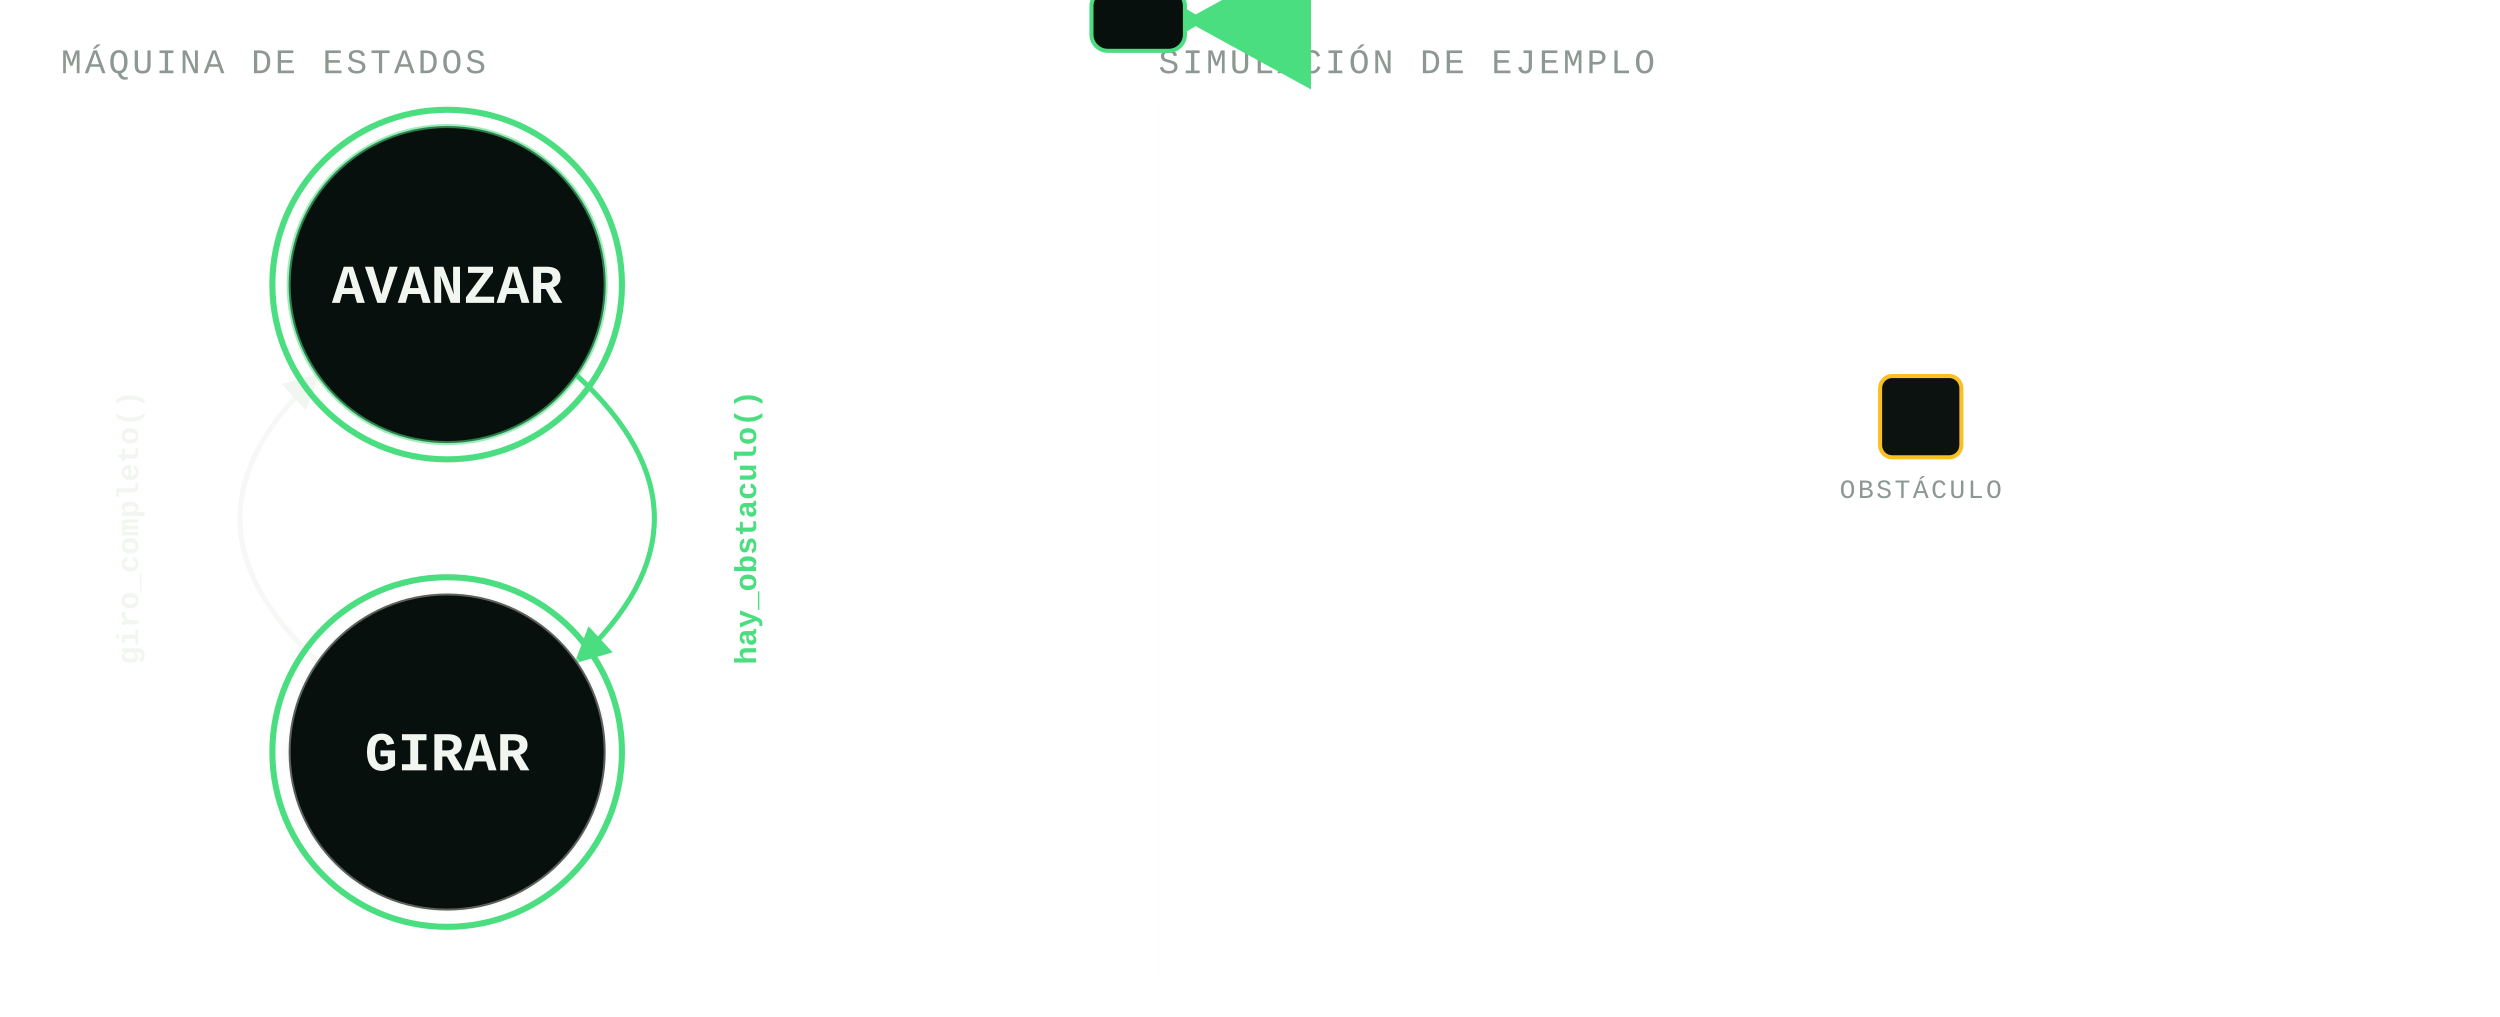
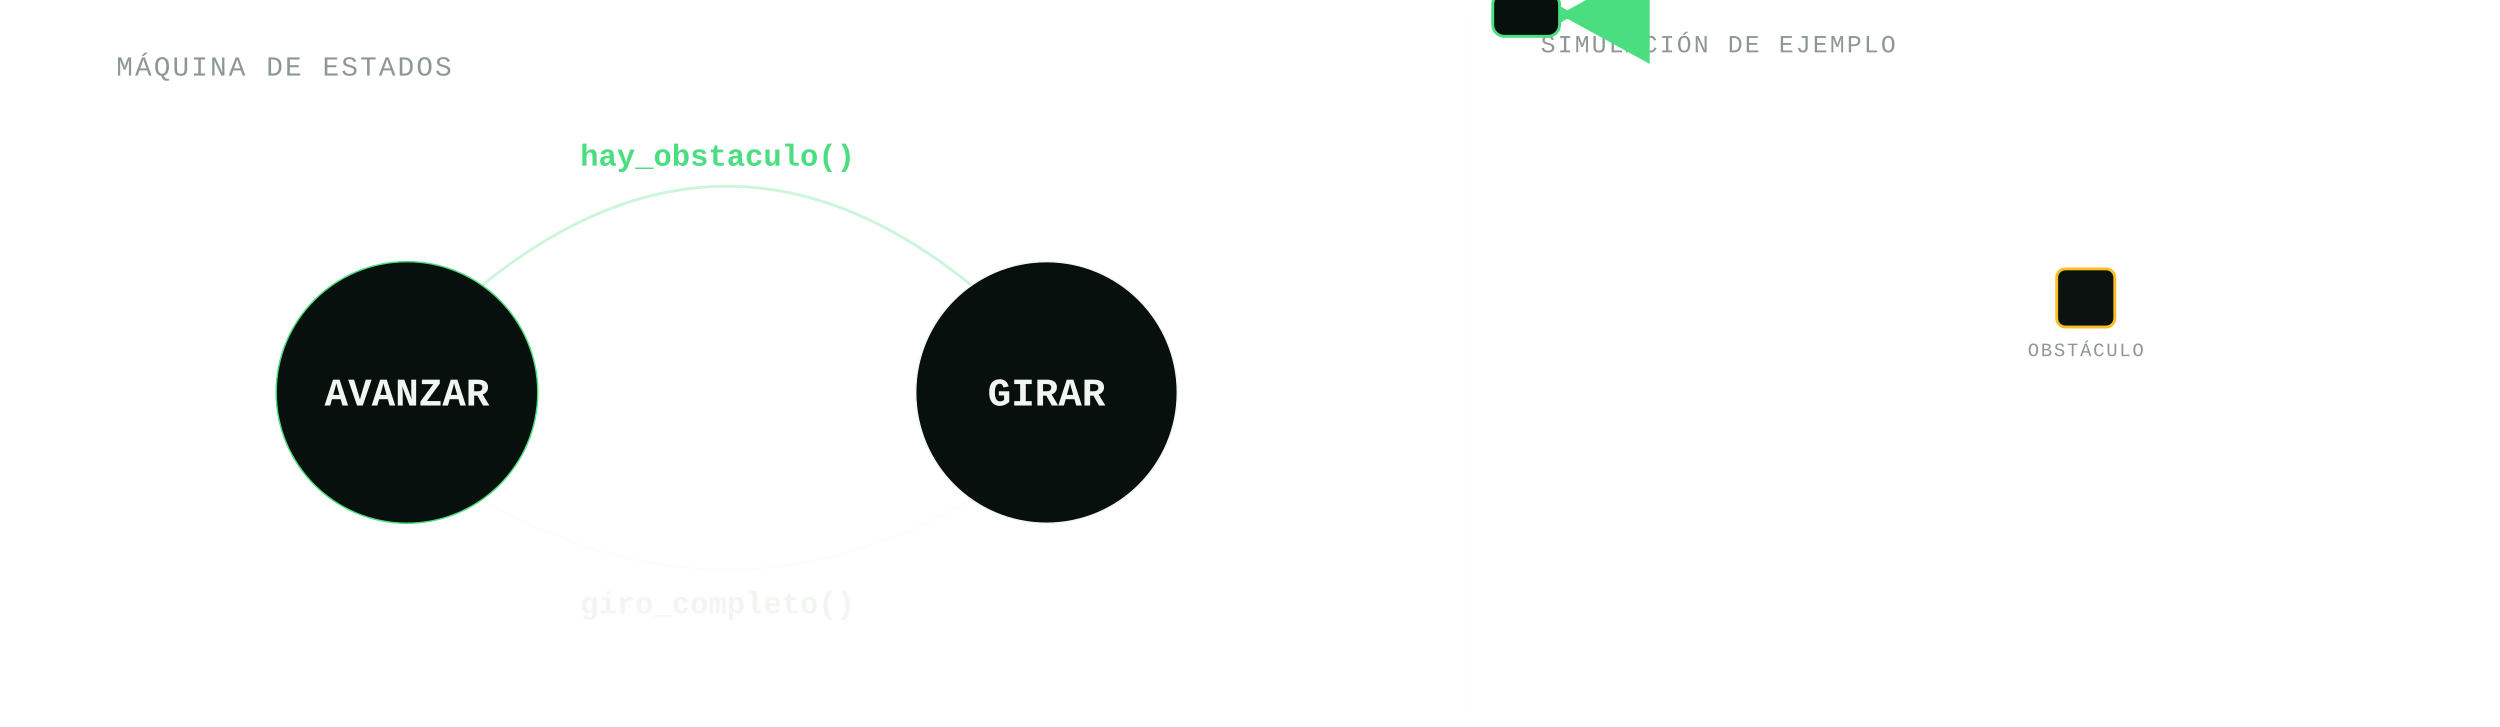
- <svg xmlns="http://www.w3.org/2000/svg" viewBox="0 0 1230 500" role="img" aria-labelledby="title desc">
+ <svg xmlns="http://www.w3.org/2000/svg" viewBox="0 0 1720 500" role="img" aria-labelledby="title desc">
  <defs>
    <marker id="arrow-green" viewBox="0 0 10 10" refX="9" refY="5" markerWidth="7" markerHeight="7" orient="auto-start-reverse">
      <path d="M0 0 10 5 0 10Z" fill="#4ade80" />
    </marker>
    <marker id="arrow-white" viewBox="0 0 10 10" refX="9" refY="5" markerWidth="7" markerHeight="7" orient="auto-start-reverse">
      <path d="M0 0 10 5 0 10Z" fill="#f2f6f1" />
    </marker>
  </defs>
-   <line x1="530" y1="10" x2="530" y2="490" stroke="#f2f6f1" stroke-opacity=".1" />
-   <g transform="translate(20,10)">
-     <text x="10" y="26" fill="#8d9892" font-family="'JetBrains Mono', 'Courier New', monospace" font-size="17" letter-spacing="1.5">MÁQUINA DE ESTADOS</text>
-     <path d="M263.9 174.8 Q340 245 263.9 315.2" fill="none" stroke="#4ade80" stroke-width="2.5" marker-end="url(#arrow-green)" />
-     <path d="M136.1 315.2 Q60 245 136.1 174.8" fill="none" stroke="#f2f6f1" stroke-opacity=".7" stroke-width="2.5" marker-end="url(#arrow-white)" />
-     <text x="352" y="245" fill="#4ade80" font-family="'JetBrains Mono', 'Courier New', monospace" font-size="15" font-weight="600" text-anchor="middle" transform="rotate(-90 352 245)">
+   <line x1="1010" y1="10" x2="1010" y2="490" stroke="#f2f6f1" stroke-opacity=".1" />
+   <g transform="translate(20,20)">
+     <text x="60" y="32" fill="#8d9892" font-family="'JetBrains Mono', 'Courier New', monospace" font-size="19" letter-spacing="1.5">MÁQUINA DE ESTADOS</text>
+     <path d="M311.6 176.3 Q480 40 648.4 176.3" fill="none" stroke="#4ade80" stroke-opacity=".28" stroke-width="2" />
+     <path d="M311.6 176.3 Q480 40 648.4 176.3" fill="none" stroke="#4ade80" stroke-width="3.5" stroke-dasharray="16 12" marker-end="url(#arrow-green)" opacity="0">
+       <animate attributeName="opacity" dur="9s" repeatCount="indefinite" keyTimes="0;0.222;0.256;0.289;0.322;0.356;0.522;0.556;0.589;0.622;0.656;0.878;1" values="0;1;1;1;1;1;0;0;0;0;0;0;0" />
+       <animate attributeName="stroke-dashoffset" dur="0.8s" repeatCount="indefinite" values="0;-28" />
+     </path>
+     <path d="M648.4 323.7 Q480 420 311.6 323.7" fill="none" stroke="#f2f6f1" stroke-opacity=".22" stroke-width="2" />
+     <path d="M648.4 323.7 Q480 420 311.6 323.7" fill="none" stroke="#f2f6f1" stroke-width="3.5" stroke-dasharray="16 12" marker-end="url(#arrow-white)" opacity="0">
+       <animate attributeName="opacity" dur="9s" repeatCount="indefinite" keyTimes="0;0.222;0.256;0.289;0.322;0.356;0.522;0.556;0.589;0.622;0.656;0.878;1" values="0;0;0;0;0;0;1;1;1;1;1;0;0" />
+       <animate attributeName="stroke-dashoffset" dur="0.8s" repeatCount="indefinite" values="0;-28" />
+     </path>
+     <text x="480" y="94" fill="#4ade80" font-family="'JetBrains Mono', 'Courier New', monospace" font-size="21" font-weight="600" text-anchor="middle">
      hay_obstaculo()
      <animate attributeName="opacity" dur="9s" repeatCount="indefinite" keyTimes="0;0.222;0.256;0.289;0.322;0.356;0.522;0.556;0.589;0.622;0.656;0.878;1" values="0.35;0.35;1;0.35;1;0.35;0.35;0.35;0.35;0.35;0.35;0.35;0.35" />
    </text>
-     <text x="48" y="245" fill="#f2f6f1" font-family="'JetBrains Mono', 'Courier New', monospace" font-size="15" font-weight="600" text-anchor="middle" transform="rotate(-90 48 245)">
+     <text x="480" y="402" fill="#f2f6f1" font-family="'JetBrains Mono', 'Courier New', monospace" font-size="21" font-weight="600" text-anchor="middle">
      giro_completo()
      <animate attributeName="opacity" dur="9s" repeatCount="indefinite" keyTimes="0;0.222;0.256;0.289;0.322;0.356;0.522;0.556;0.589;0.622;0.656;0.878;1" values="0.35;0.35;0.35;0.35;0.35;0.35;0.35;1;0.35;1;0.35;0.35;0.35" />
    </text>
-     <circle cx="200" cy="130" r="86" fill="none" stroke="#4ade80" stroke-width="3">
-       <animate attributeName="opacity" dur="9s" repeatCount="indefinite" keyTimes="0;0.222;0.256;0.289;0.322;0.356;0.522;0.556;0.589;0.622;0.656;0.878;1" values="1;1;0;0;0;0;0;0;0;0;1;1;1" />
+     <circle cx="260" cy="250" r="90" fill="#07100c" stroke="#4ade80">
+       <animate attributeName="stroke-opacity" dur="9s" repeatCount="indefinite" keyTimes="0;0.222;0.256;0.289;0.322;0.356;0.522;0.556;0.589;0.622;0.656;0.878;1" values="1;1;.4;.4;.4;.4;.4;.4;.4;.4;1;1;1" />
+       <animate attributeName="stroke-width" dur="9s" repeatCount="indefinite" keyTimes="0;0.222;0.256;0.289;0.322;0.356;0.522;0.556;0.589;0.622;0.656;0.878;1" values="3.2;3.2;2;2;2;2;2;2;2;2;3.2;3.2;3.2" />
+       <animate attributeName="stroke-dasharray" calcMode="discrete" dur="9s" repeatCount="indefinite" keyTimes="0;0.222;0.256;0.289;0.322;0.356;0.522;0.556;0.589;0.622;0.656;0.878;1" values="10 7;10 7;none;none;none;none;none;none;none;none;10 7;10 7;10 7" />
    </circle>
-     <circle cx="200" cy="360" r="86" fill="none" stroke="#4ade80" stroke-width="3">
-       <animate attributeName="opacity" dur="9s" repeatCount="indefinite" keyTimes="0;0.222;0.256;0.289;0.322;0.356;0.522;0.556;0.589;0.622;0.656;0.878;1" values="0;0;1;1;1;1;1;1;1;1;0;0;0" />
+     <circle cx="700" cy="250" r="90" fill="#07100c" stroke="#f2f6f1">
+       <animate attributeName="stroke" dur="9s" repeatCount="indefinite" keyTimes="0;0.222;0.256;0.289;0.322;0.356;0.522;0.556;0.589;0.622;0.656;0.878;1" values="#f2f6f1;#f2f6f1;#4ade80;#4ade80;#4ade80;#4ade80;#4ade80;#4ade80;#4ade80;#4ade80;#f2f6f1;#f2f6f1;#f2f6f1" />
+       <animate attributeName="stroke-opacity" dur="9s" repeatCount="indefinite" keyTimes="0;0.222;0.256;0.289;0.322;0.356;0.522;0.556;0.589;0.622;0.656;0.878;1" values=".35;.35;1;1;1;1;1;1;1;1;.35;.35;.35" />
+       <animate attributeName="stroke-width" dur="9s" repeatCount="indefinite" keyTimes="0;0.222;0.256;0.289;0.322;0.356;0.522;0.556;0.589;0.622;0.656;0.878;1" values="2;2;3.2;3.2;3.2;3.2;3.2;3.2;3.2;3.2;2;2;2" />
+       <animate attributeName="stroke-dasharray" calcMode="discrete" dur="9s" repeatCount="indefinite" keyTimes="0;0.222;0.256;0.289;0.322;0.356;0.522;0.556;0.589;0.622;0.656;0.878;1" values="none;none;10 7;10 7;10 7;10 7;10 7;10 7;10 7;10 7;none;none;none" />
    </circle>
-     <circle cx="200" cy="130" r="78" fill="#07100c" stroke="#4ade80" stroke-opacity=".55" stroke-width="2" />
-     <circle cx="200" cy="360" r="78" fill="#07100c" stroke="#f2f6f1" stroke-opacity=".35" stroke-width="2" />
-     <text x="200" y="139" fill="#f2f6f1" font-family="'JetBrains Mono', 'Courier New', monospace" font-size="27" font-weight="600" text-anchor="middle">AVANZAR</text>
-     <text x="200" y="369" fill="#f2f6f1" font-family="'JetBrains Mono', 'Courier New', monospace" font-size="27" font-weight="600" text-anchor="middle">GIRAR</text>
+     <text x="260" y="259" fill="#f2f6f1" font-family="'JetBrains Mono', 'Courier New', monospace" font-size="27" font-weight="600" text-anchor="middle">AVANZAR</text>
+     <text x="700" y="259" fill="#f2f6f1" font-family="'JetBrains Mono', 'Courier New', monospace" font-size="27" font-weight="600" text-anchor="middle">GIRAR</text>
  </g>
-   <g transform="translate(560,10)">
+   <g transform="translate(1050,10)">
    <text x="10" y="26" fill="#8d9892" font-family="'JetBrains Mono', 'Courier New', monospace" font-size="17" letter-spacing="1.5">SIMULACIÓN DE EJEMPLO</text>
    <rect x="10" y="40" width="620" height="430" fill="none" stroke="#f2f6f1" stroke-opacity=".12" />
    <rect x="365" y="175" width="40" height="40" rx="6" fill="#0b120f" stroke="#fbbf24" stroke-width="2" />
    <text x="385" y="235" fill="#8d9892" font-family="'JetBrains Mono', 'Courier New', monospace" font-size="13" letter-spacing="1.2" text-anchor="middle">OBSTÁCULO</text>
    <g>
      <animateTransform attributeName="transform" type="translate" dur="9s" repeatCount="indefinite" keyTimes="0;0.222;0.256;0.289;0.322;0.356;0.522;0.556;0.589;0.622;0.656;0.878;1" values="60,200;290,200;290,200;290,200;290,200;290,200;290,200;290,200;290,200;290,200;290,200;161.4,353.2;161.4,353.2" />
      <g opacity="1">
        <animate attributeName="opacity" dur="9s" repeatCount="indefinite" keyTimes="0;0.02;0.98;1" values="0;1;1;0" />
        <g>
          <animateTransform attributeName="transform" type="rotate" dur="9s" repeatCount="indefinite" keyTimes="0;0.222;0.256;0.289;0.322;0.356;0.522;0.556;0.589;0.622;0.656;0.878;1" values="0;0;0;0;0;0;130;130;130;130;130;130;130" />
          <path d="M23 0 85 -34 85 34 Z" fill="#4ade80">
            <animate attributeName="fill-opacity" dur="9s" repeatCount="indefinite" keyTimes="0;0.222;0.256;0.289;0.322;0.356;0.522;0.556;0.589;0.622;0.656;0.878;1" values="0.12;0.12;0.65;0.12;0.65;0.12;0.12;0.12;0.12;0.12;0.12;0.12;0.12" />
          </path>
          <rect x="-23" y="-15" width="46" height="30" rx="8" fill="#07100c" stroke="#4ade80" stroke-width="2" />
          <path d="M23 -6 23 6 33 0Z" fill="#4ade80" />
        </g>
      </g>
    </g>
  </g>
</svg>
